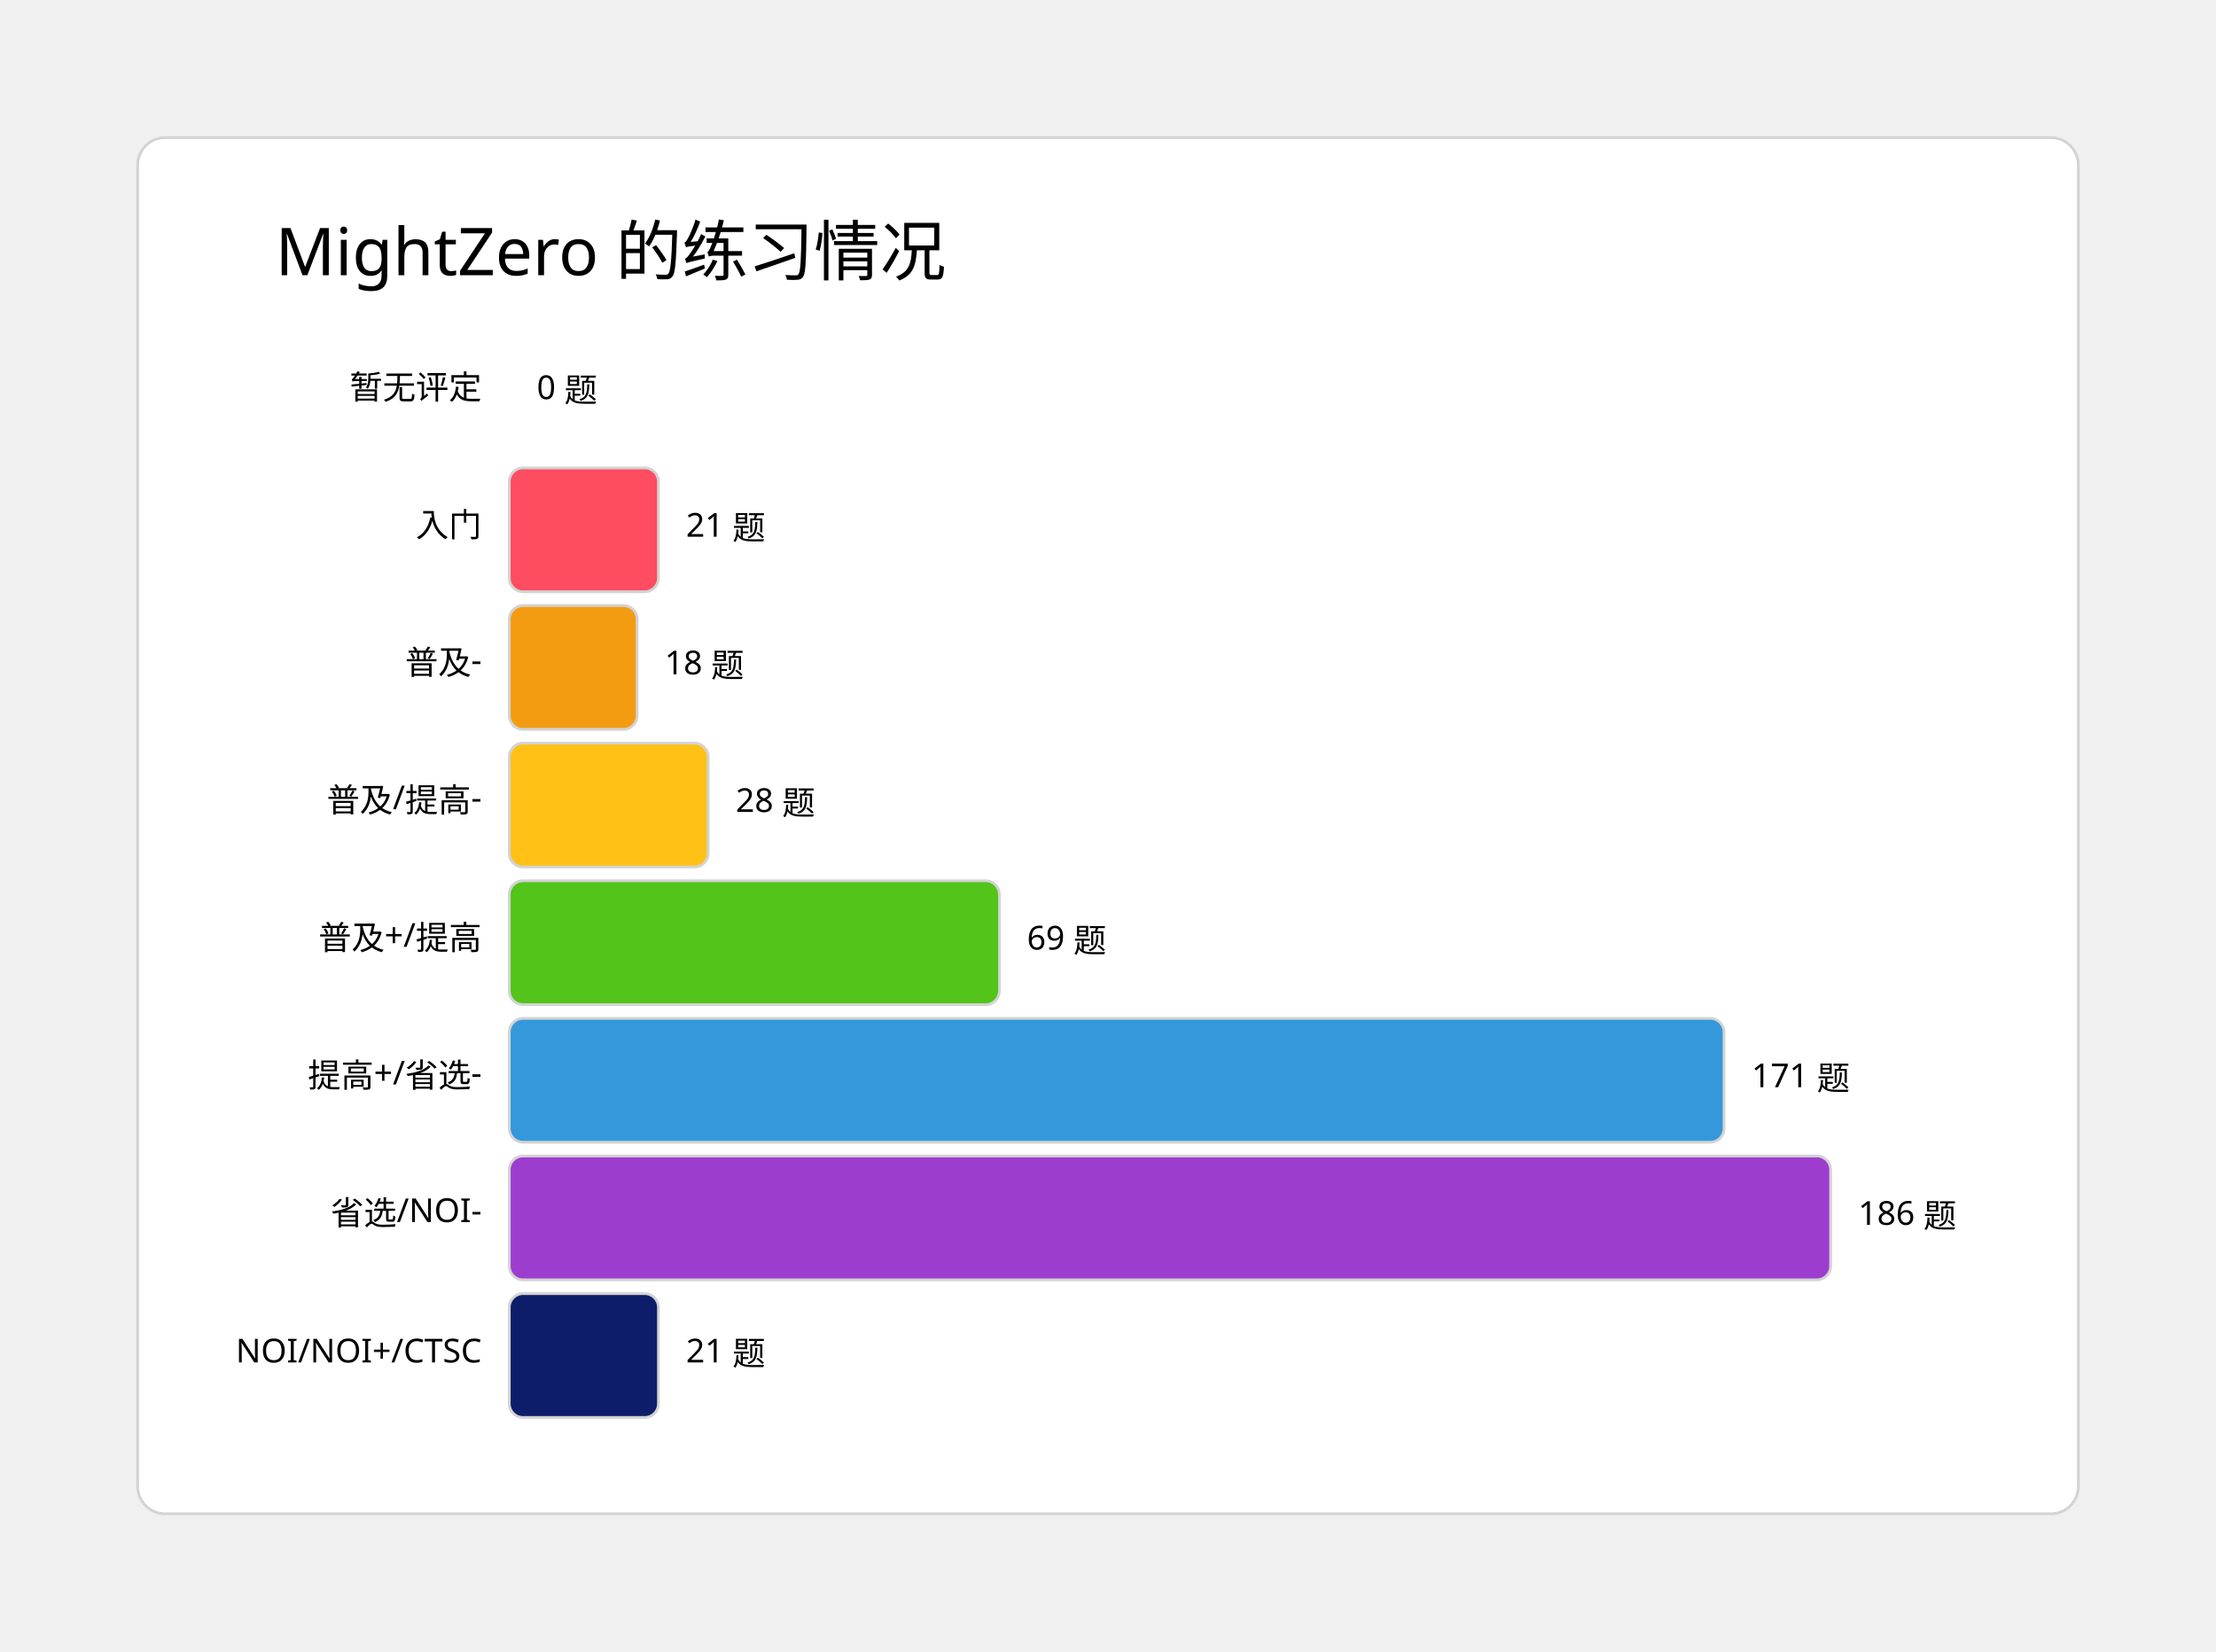
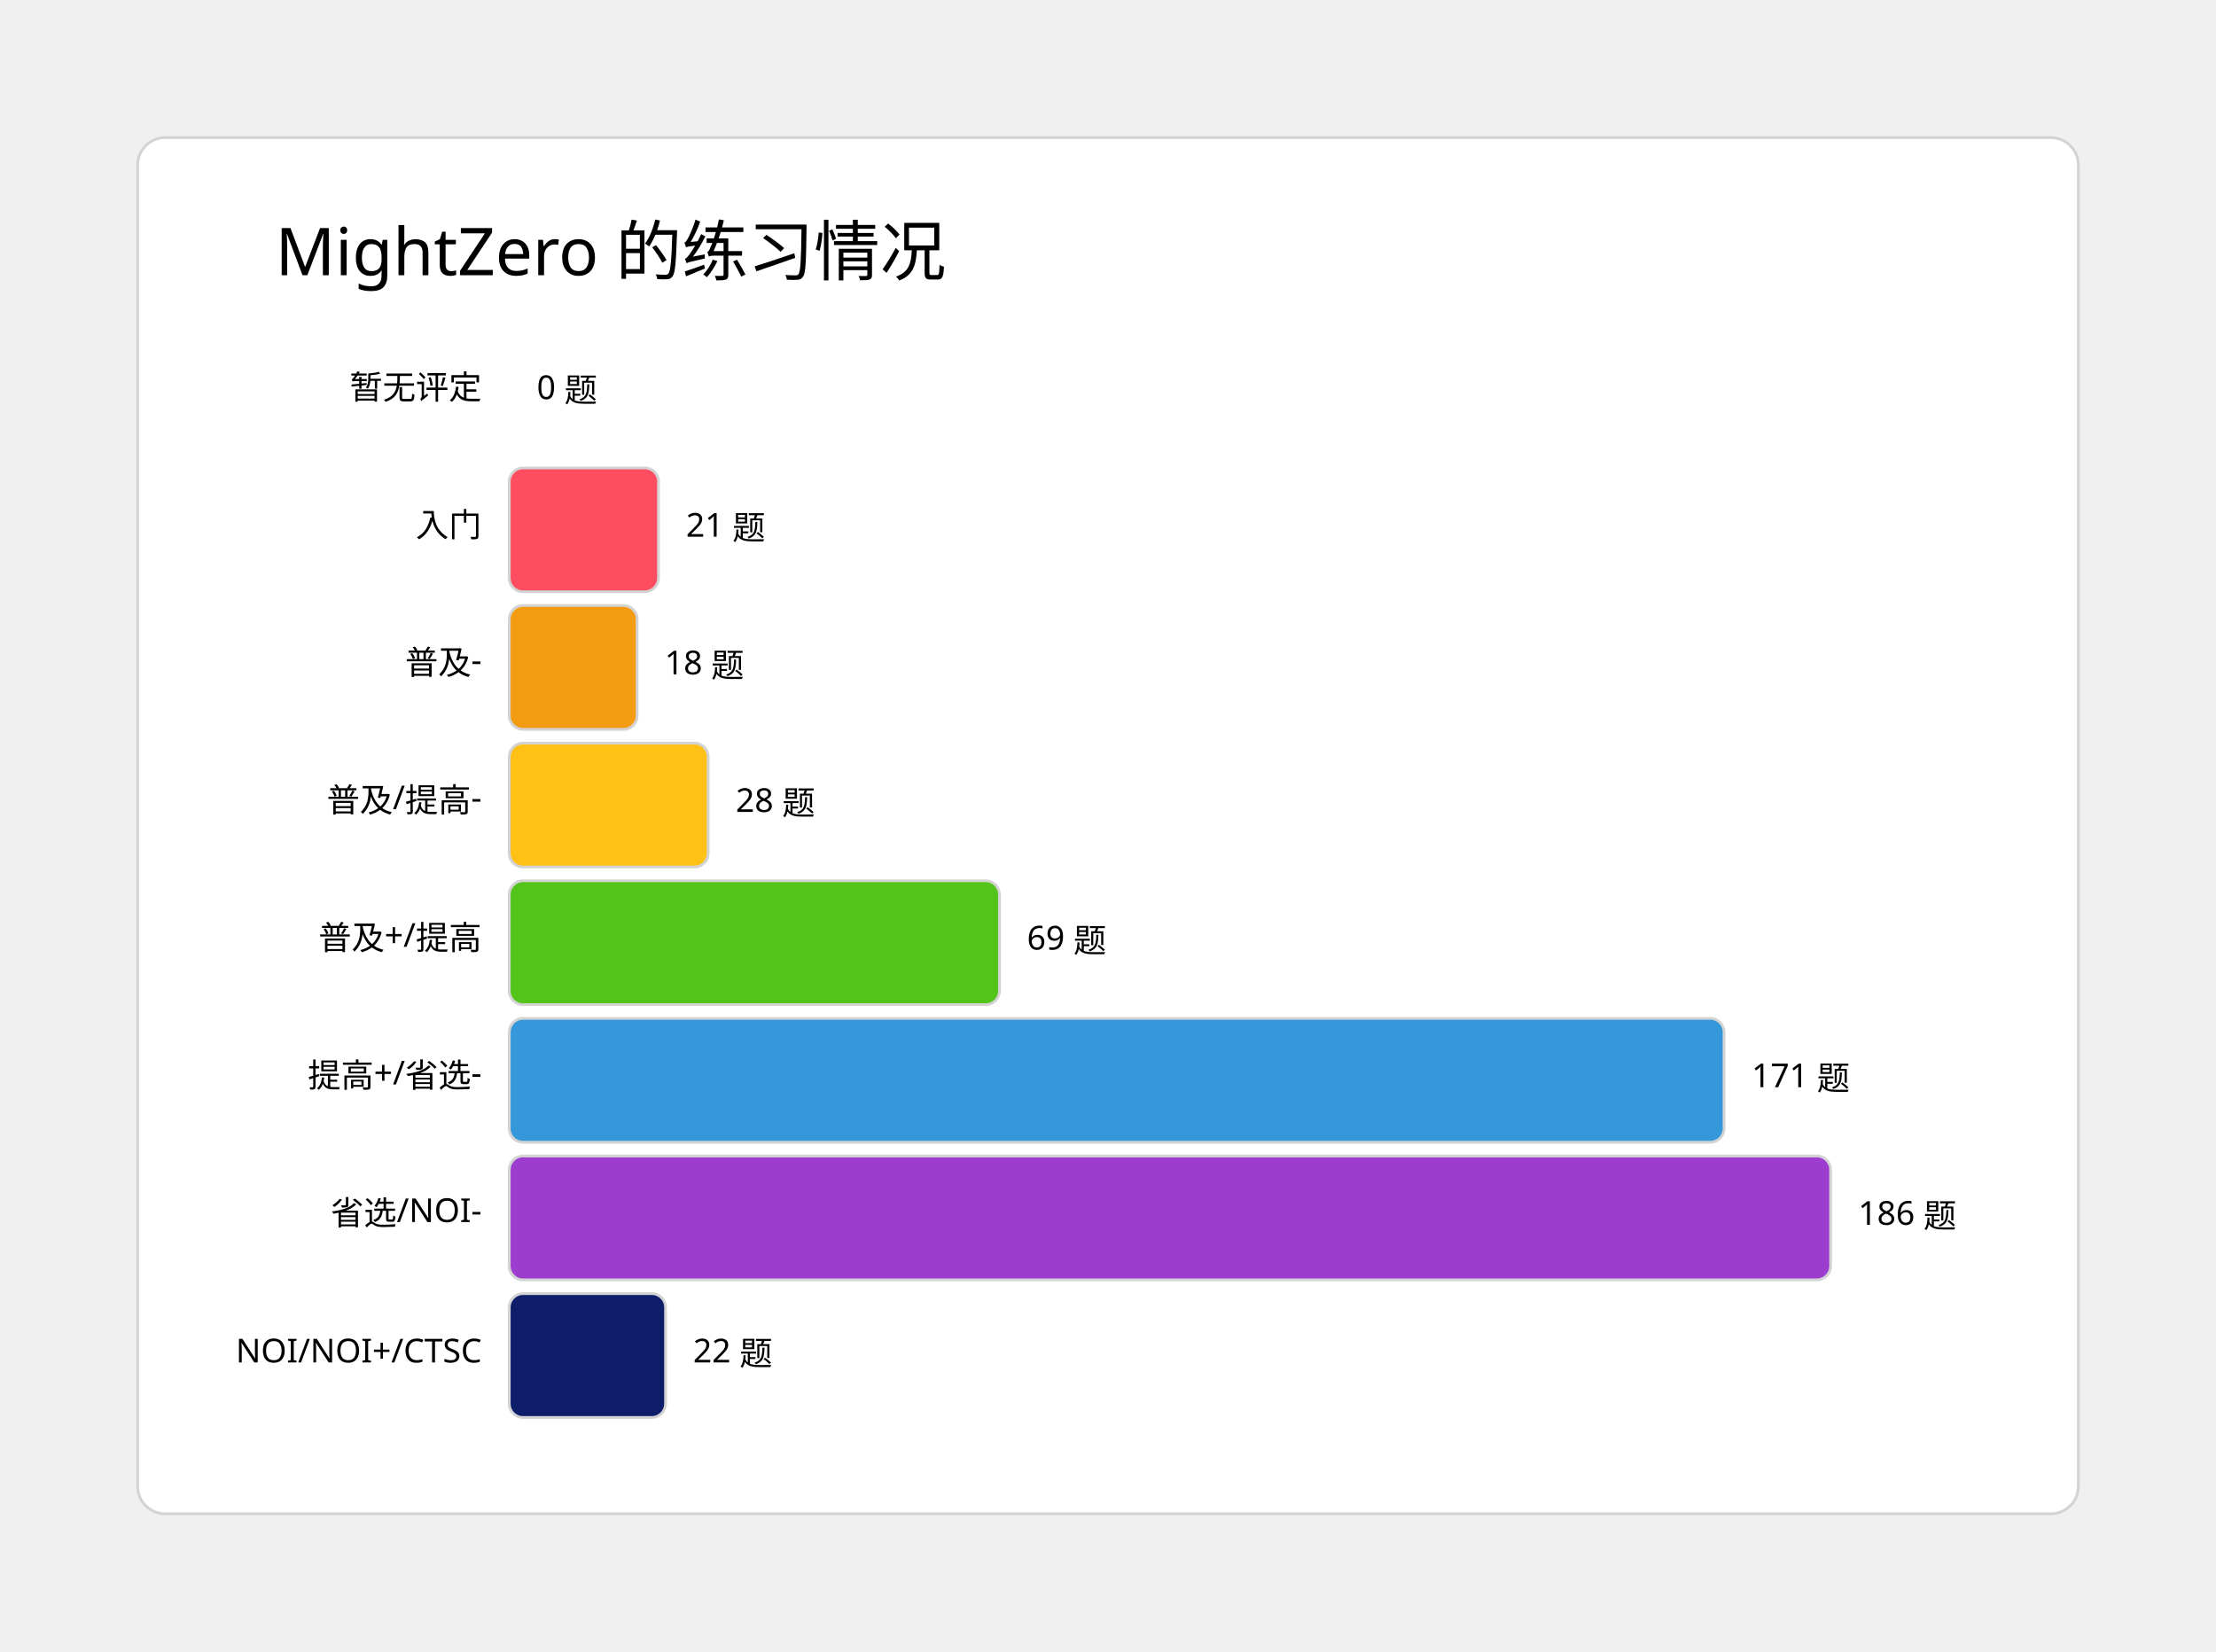
<svg xmlns="http://www.w3.org/2000/svg" baseProfile="tiny" height="600" version="1.2" width="805">
  <defs />
  <rect fill="white" height="500" rx="10" ry="10" stroke="lightgray" stroke-width="1" width="705" x="50" y="50" />
  <text font-family="SimHei" font-size="24" text-anchor="start" x="100" y="100">MightZero 的练习情况</text>
  <rect fill="#bfbfbf" height="45.0" rx="5" ry="5" stroke="lightgray" stroke-width="1" width="0.0" x="185" y="120.0" />
  <text font-family="SimHei" font-size="12" text-anchor="start" x="195.0" y="145.0">0 题</text>
  <text font-family="SimHei" font-size="12" text-anchor="end" x="175" y="145.0">暂无评定</text>
  <rect fill="#fe4c61" height="45.0" rx="5" ry="5" stroke="lightgray" stroke-width="1" width="54.194" x="185" y="170.0" />
  <text font-family="SimHei" font-size="12" text-anchor="start" x="249.194" y="195.0">21 题</text>
  <text font-family="SimHei" font-size="12" text-anchor="end" x="175" y="195.0">入门</text>
  <rect fill="#f39c11" height="45.0" rx="5" ry="5" stroke="lightgray" stroke-width="1" width="46.452" x="185" y="220.0" />
  <text font-family="SimHei" font-size="12" text-anchor="start" x="241.452" y="245.0">18 题</text>
  <text font-family="SimHei" font-size="12" text-anchor="end" x="175" y="245.0">普及-</text>
  <rect fill="#ffc116" height="45.0" rx="5" ry="5" stroke="lightgray" stroke-width="1" width="72.258" x="185" y="270.0" />
  <text font-family="SimHei" font-size="12" text-anchor="start" x="267.258" y="295.0">28 题</text>
  <text font-family="SimHei" font-size="12" text-anchor="end" x="175" y="295.0">普及/提高-</text>
  <rect fill="#52c41a" height="45.0" rx="5" ry="5" stroke="lightgray" stroke-width="1" width="178.065" x="185" y="320.0" />
  <text font-family="SimHei" font-size="12" text-anchor="start" x="373.065" y="345.0">69 题</text>
  <text font-family="SimHei" font-size="12" text-anchor="end" x="175" y="345.0">普及+/提高</text>
  <rect fill="#3498db" height="45.0" rx="5" ry="5" stroke="lightgray" stroke-width="1" width="441.29" x="185" y="370.0" />
  <text font-family="SimHei" font-size="12" text-anchor="start" x="636.29" y="395.0">171 题</text>
  <text font-family="SimHei" font-size="12" text-anchor="end" x="175" y="395.0">提高+/省选-</text>
  <rect fill="#9d3dcf" height="45.0" rx="5" ry="5" stroke="lightgray" stroke-width="1" width="480.0" x="185" y="420.0" />
  <text font-family="SimHei" font-size="12" text-anchor="start" x="675.0" y="445.0">186 题</text>
  <text font-family="SimHei" font-size="12" text-anchor="end" x="175" y="445.0">省选/NOI-</text>
-   <rect fill="#0e1d69" height="45.0" rx="5" ry="5" stroke="lightgray" stroke-width="1" width="54.194" x="185" y="470.0" />
-   <text font-family="SimHei" font-size="12" text-anchor="start" x="249.194" y="495.0">21 题</text>
+   <rect fill="#0e1d69" height="45.0" rx="5" ry="5" stroke="lightgray" stroke-width="1" width="56.774" x="185" y="470.0" />
+   <text font-family="SimHei" font-size="12" text-anchor="start" x="251.774" y="495.0">22 题</text>
  <text font-family="SimHei" font-size="12" text-anchor="end" x="175" y="495.0">NOI/NOI+/CTSC</text>
-   <text font-family="SimHei" font-size="14" opacity="0" text-anchor="start" x="-1000" y="-1000">生成时间: 2025-02-21 00:52:52</text>
+   <text font-family="SimHei" font-size="14" opacity="0" text-anchor="start" x="-1000" y="-1000">生成时间: 2025-02-22 00:50:32</text>
</svg>
